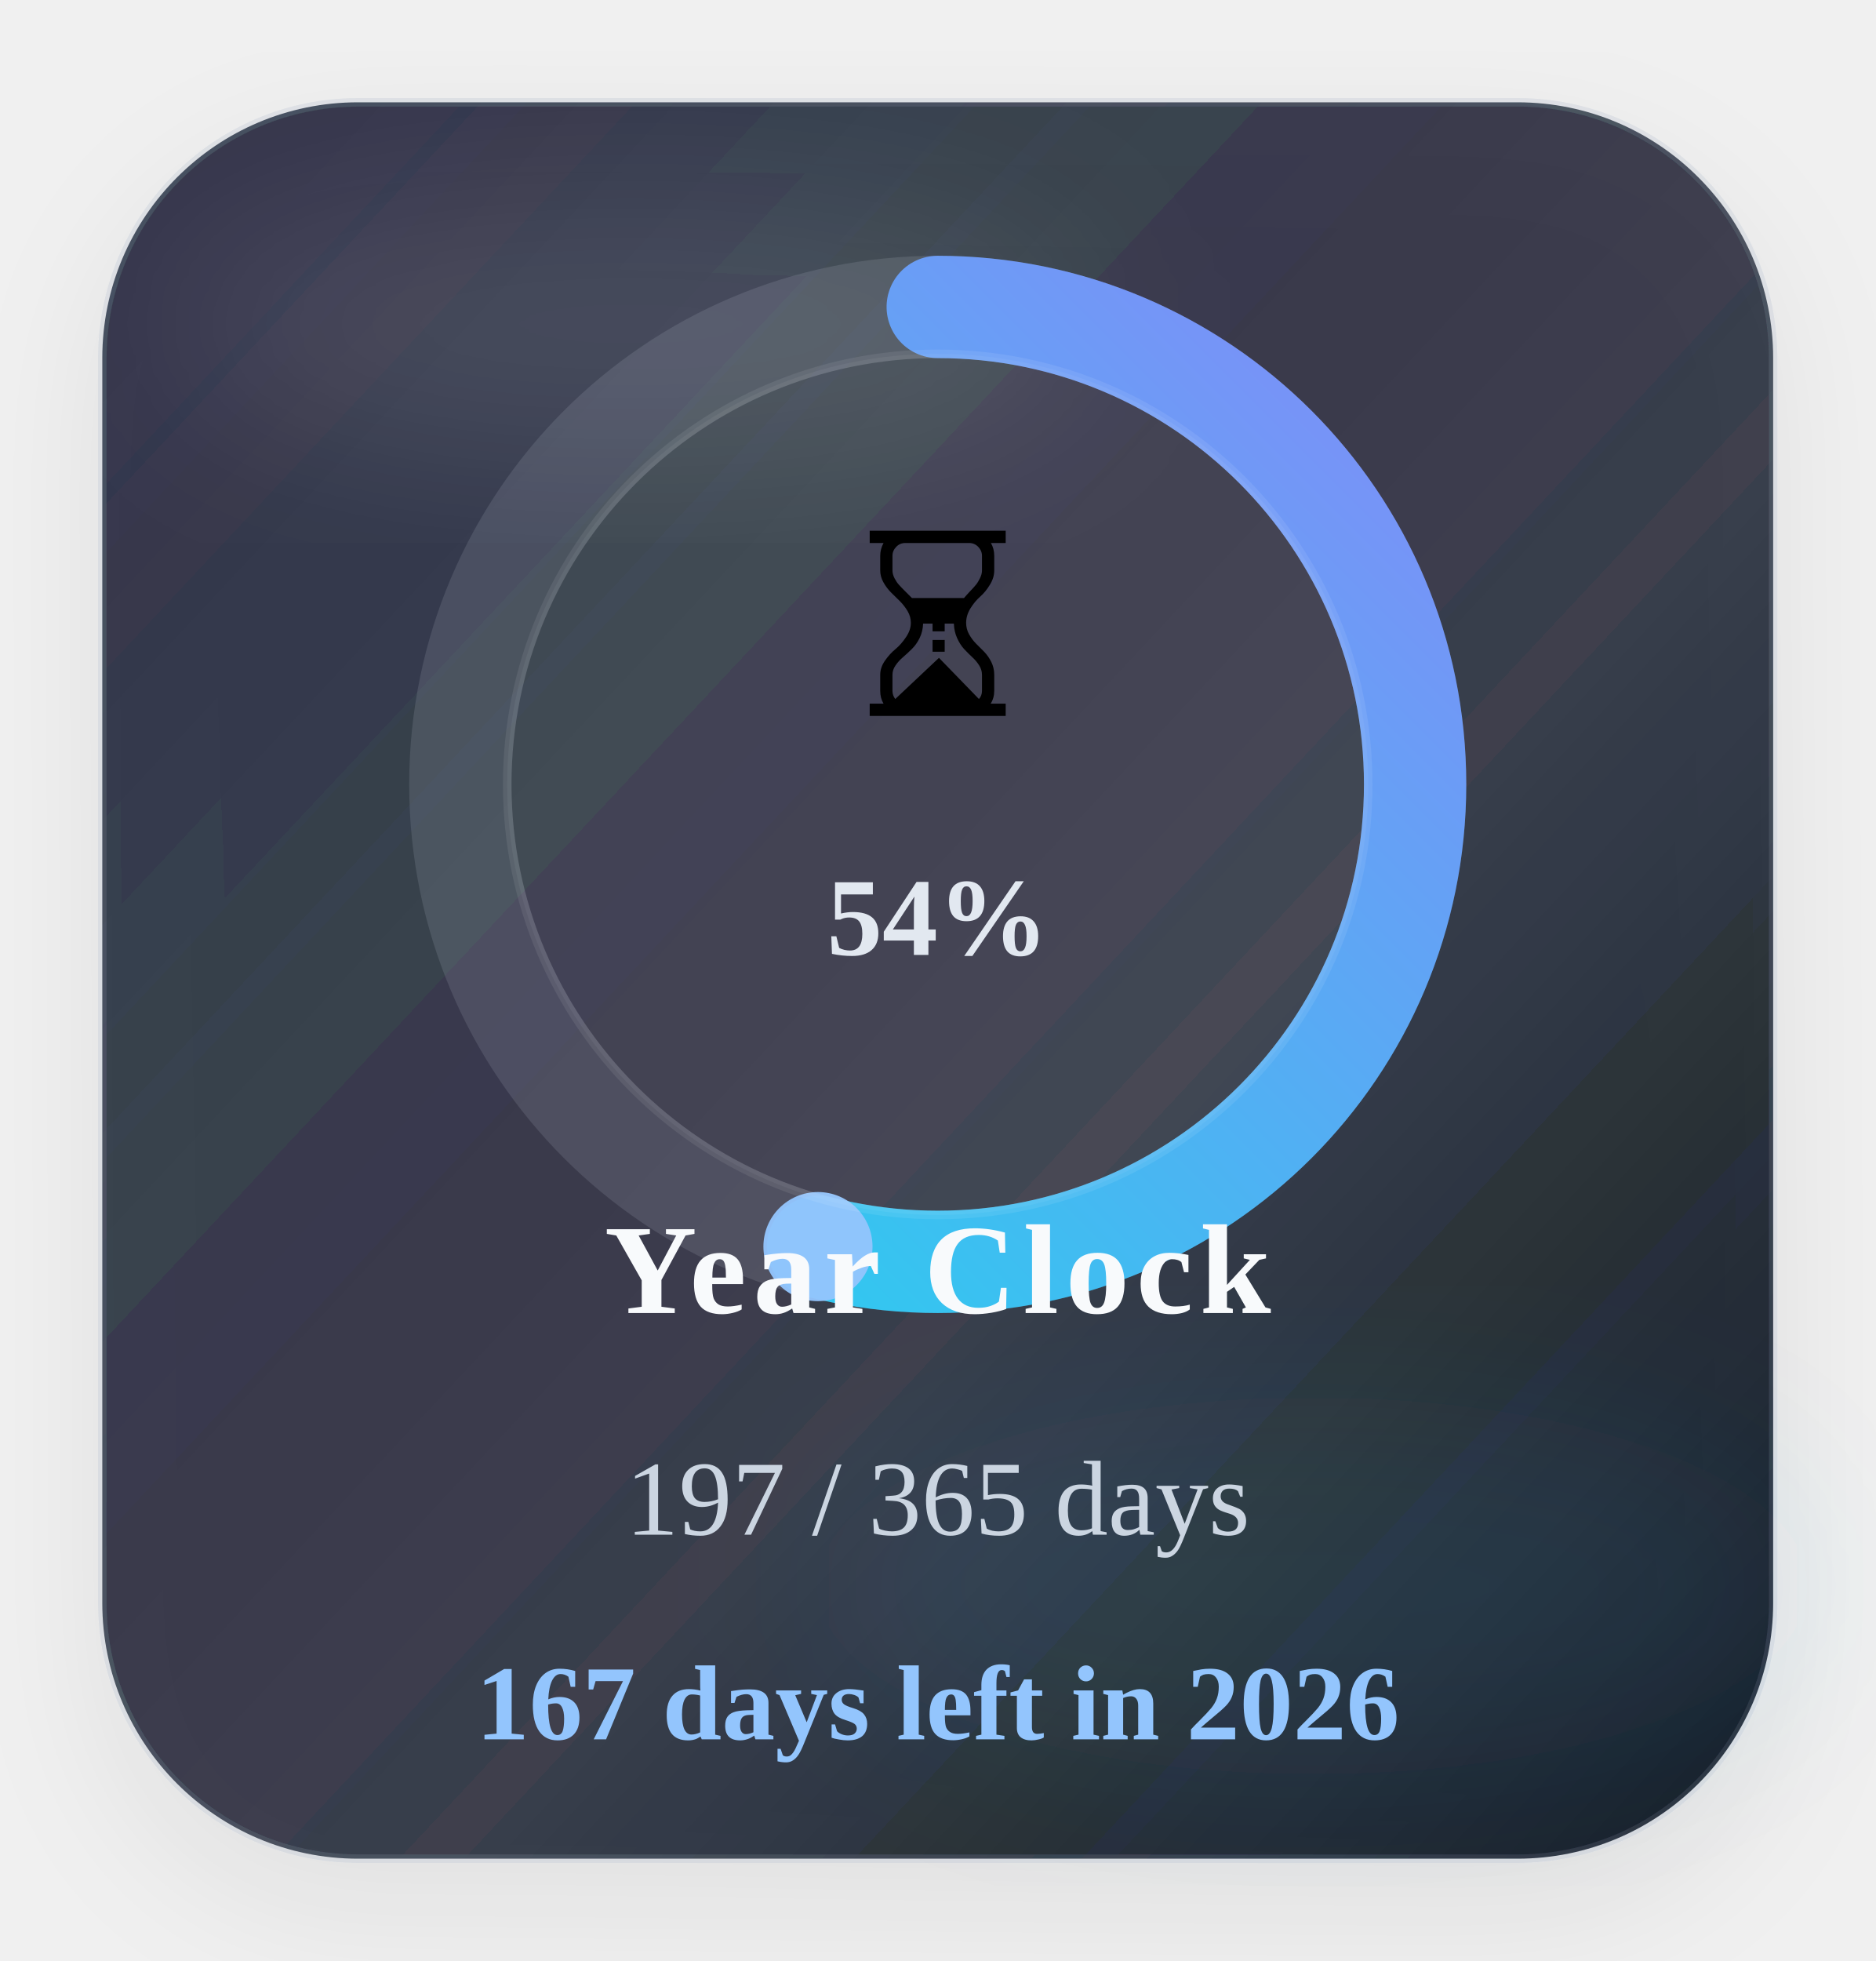
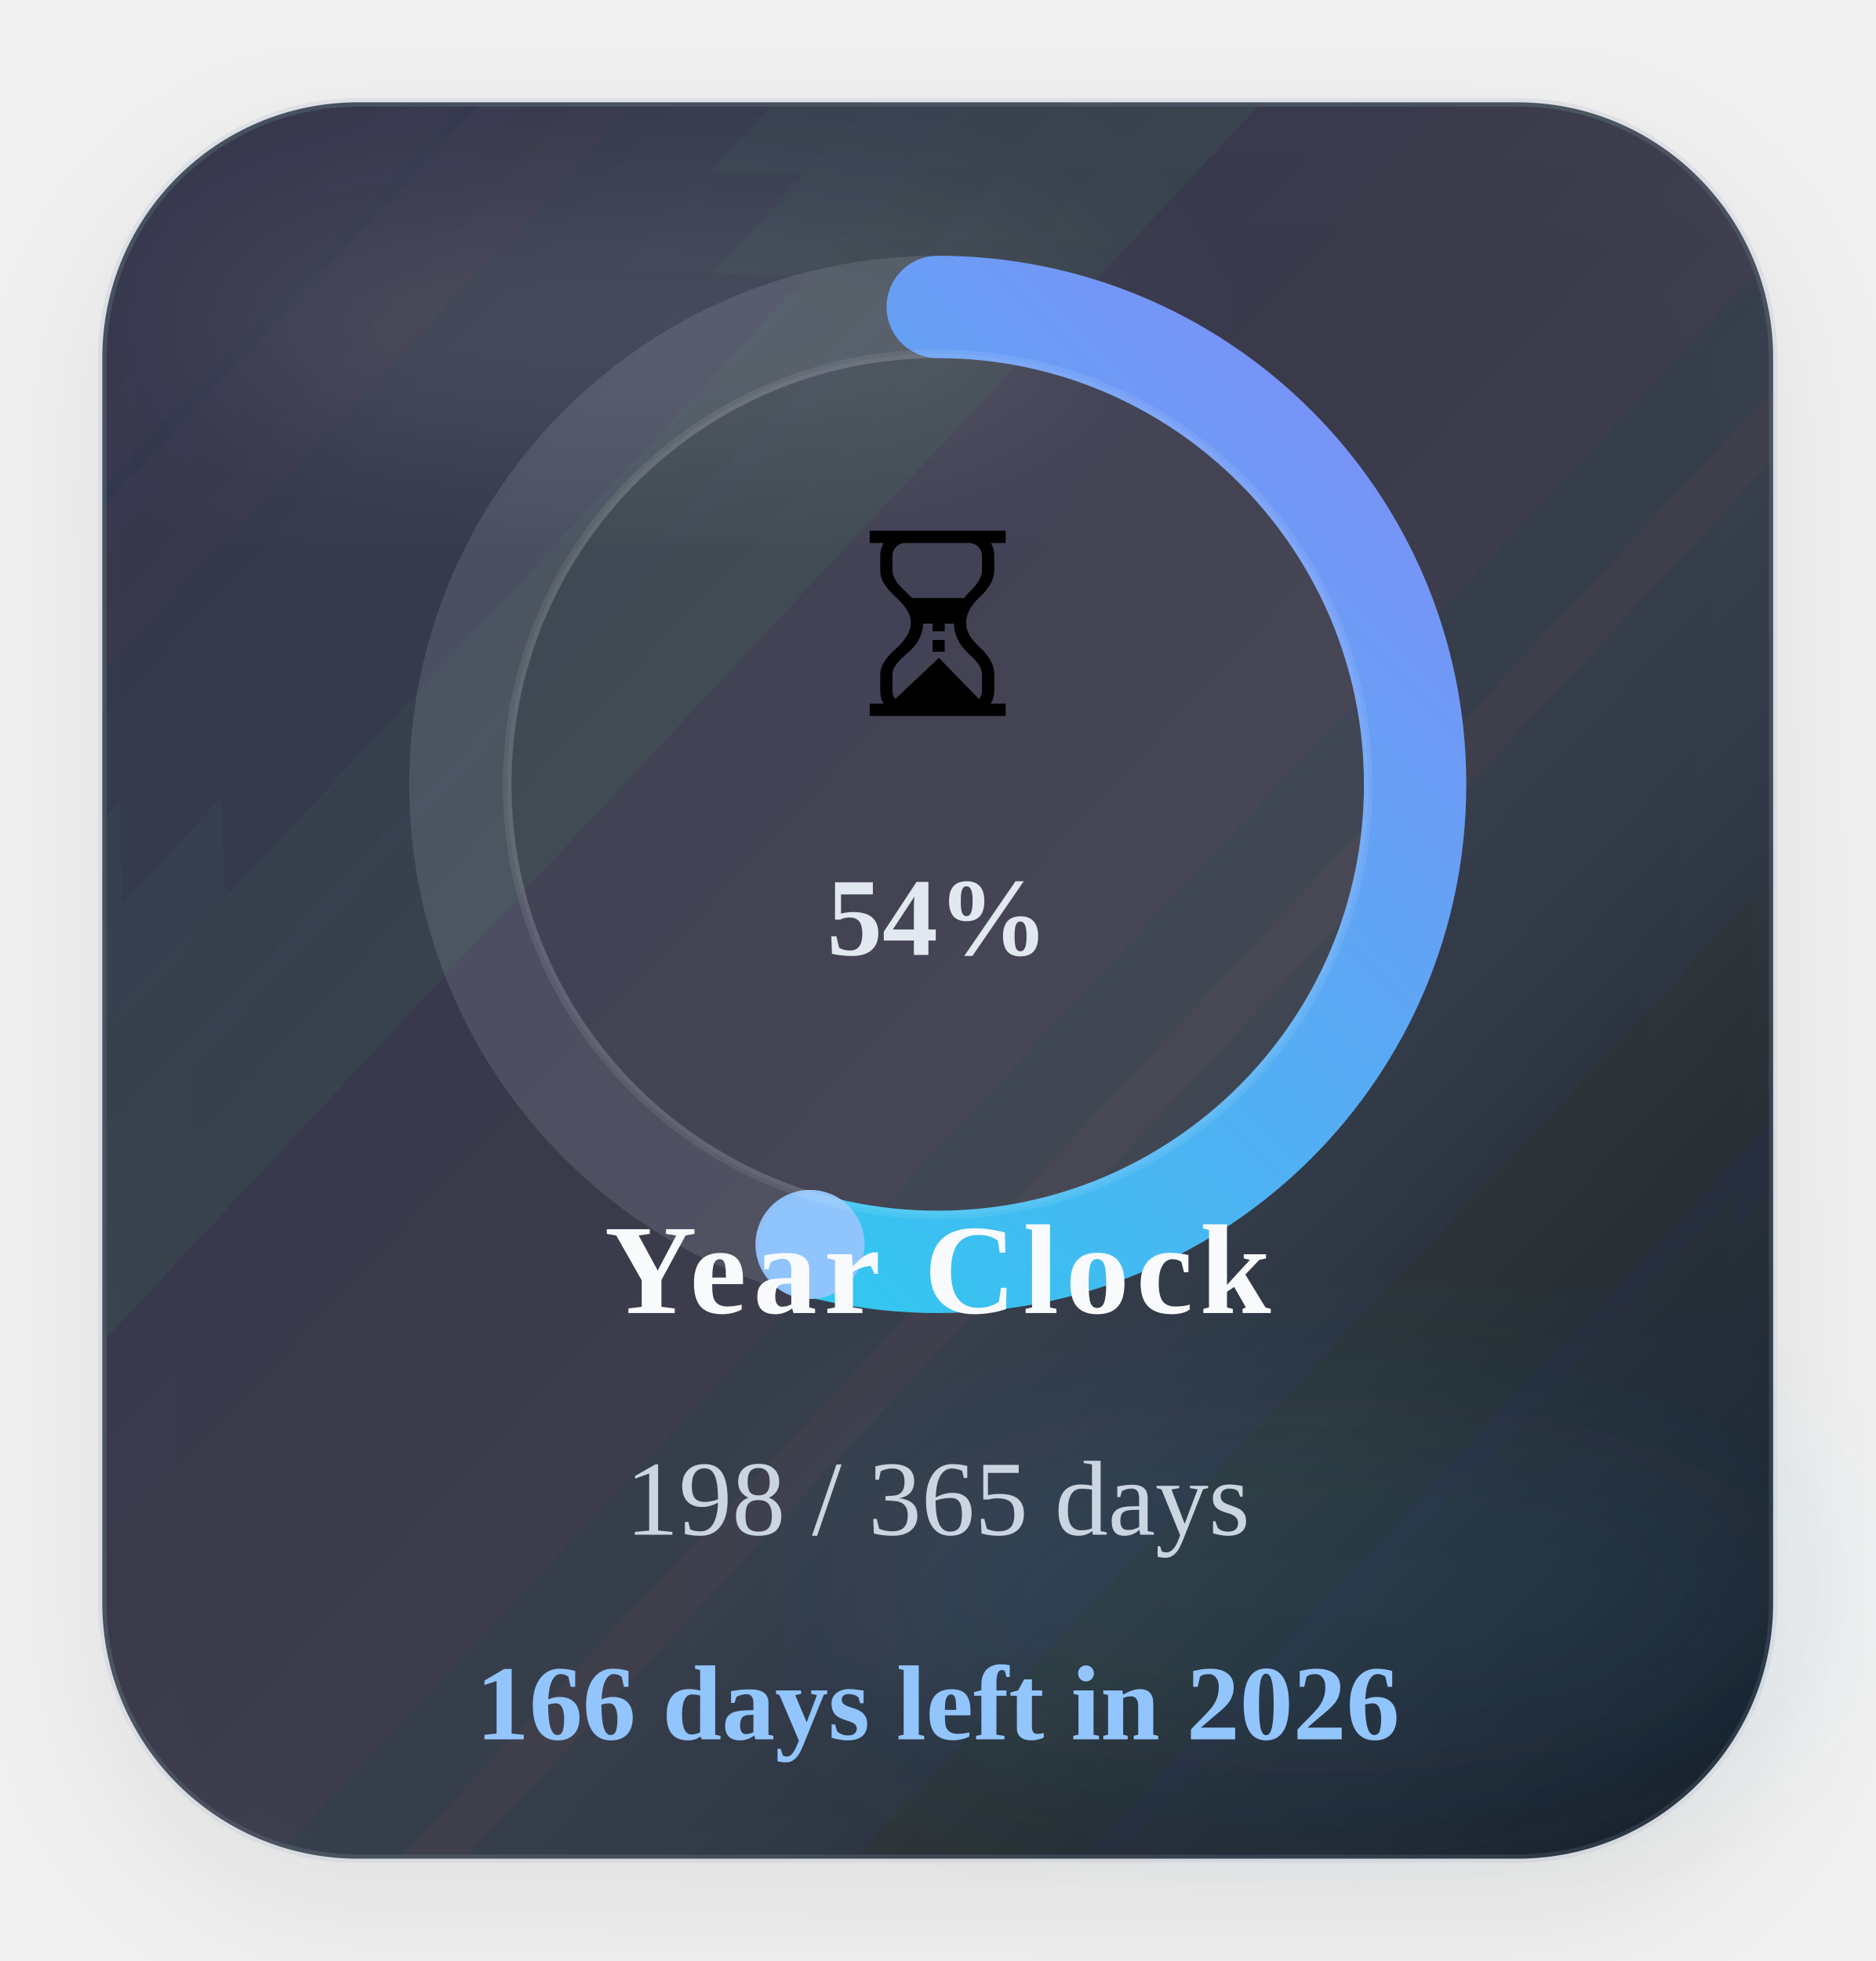
<svg xmlns="http://www.w3.org/2000/svg" width="220" height="230" viewBox="0 0 220 230" role="img" aria-label="Time progress for 2026">
  <defs>
    <linearGradient id="timeGradient" x1="0%" y1="0%" x2="100%" y2="100%">
      <stop offset="0%" stop-color="#22d3ee" />
      <stop offset="100%" stop-color="#818cf8" />
    </linearGradient>
    <linearGradient id="timeCard" x1="0%" y1="0%" x2="100%" y2="100%">
      <stop offset="0%" stop-color="#1c2537" stop-opacity="0.88" />
      <stop offset="60%" stop-color="#111827" stop-opacity="0.8" />
      <stop offset="100%" stop-color="#0b1220" stop-opacity="0.96" />
    </linearGradient>
    <filter id="timeShadow" x="-25%" y="-25%" width="150%" height="150%">
      <feDropShadow dx="0" dy="6" stdDeviation="8" flood-color="#020617" flood-opacity="0.08" />
    </filter>
    <filter id="timeBlur" x="-30%" y="-30%" width="160%" height="160%">
      <feGaussianBlur stdDeviation="10" />
    </filter>
  </defs>
  <rect x="12" y="12" width="196" height="206" rx="30" fill="url(#timeCard)" stroke="#94a3b8" stroke-opacity="0.18" filter="url(#timeShadow)" />
  <ellipse cx="74" cy="38" rx="54" ry="16" fill="#ffffff" fill-opacity="0.09" filter="url(#timeBlur)" />
  <ellipse cx="154" cy="186" rx="58" ry="22" fill="#38bdf8" fill-opacity="0.08" filter="url(#timeBlur)" />
  <circle class="ring-track" cx="110" cy="92" r="56" fill="none" stroke="#cbd5e1" stroke-opacity="0.14" stroke-width="12" />
-   <circle class="progress-ring" cx="110" cy="92" r="56" fill="none" stroke="url(#timeGradient)" stroke-width="12" stroke-linecap="round" stroke-dasharray="351.86" stroke-dashoffset="161.73" data-target-offset="161.73" data-ring-length="351.86" transform="rotate(-90 110 92)" />
-   <circle class="progress-endcap" cx="95.95" cy="146.21" r="6.4" fill="#93c5fd" fill-opacity="0.96" data-center-x="110" data-center-y="92" data-radius="56" data-target-angle="104.5282" />
+   <circle class="progress-ring" cx="110" cy="92" r="56" fill="none" stroke="url(#timeGradient)" stroke-width="12" stroke-linecap="round" stroke-dasharray="351.86" stroke-dashoffset="160.77" data-target-offset="160.77" data-ring-length="351.86" transform="rotate(-90 110 92)" />
+   <circle class="progress-endcap" cx="95.02" cy="145.96" r="6.4" fill="#93c5fd" fill-opacity="0.96" data-center-x="110" data-center-y="92" data-radius="56" data-target-angle="105.5144" />
  <circle class="ring-core" cx="110" cy="92" r="50.5" fill="#ffffff" fill-opacity="0.05" stroke="#ffffff" stroke-opacity="0.08" />
  <text class="progress-emoji" x="110" y="84" text-anchor="middle" font-size="30">⏳</text>
  <text class="progress-percent" x="110" y="112" text-anchor="middle" font-size="13" font-weight="700" fill="#e2e8f0">54%</text>
  <text class="progress-label" x="110" y="154" text-anchor="middle" font-size="15" font-weight="700" letter-spacing="0.8" fill="#f8fafc">Year Clock</text>
-   <text class="progress-value" x="110" y="180" text-anchor="middle" font-size="12.5" fill="#cbd5e1">197 / 365 days</text>
-   <text class="progress-status" data-status-state="remaining" x="110" y="204" text-anchor="middle" font-size="12.5" font-weight="700" fill="#93c5fd">167 days left in 2026</text>
+   <text class="progress-value" x="110" y="180" text-anchor="middle" font-size="12.5" fill="#cbd5e1">198 / 365 days</text>
+   <text class="progress-status" data-status-state="remaining" x="110" y="204" text-anchor="middle" font-size="12.5" font-weight="700" fill="#93c5fd">166 days left in 2026</text>
</svg>
